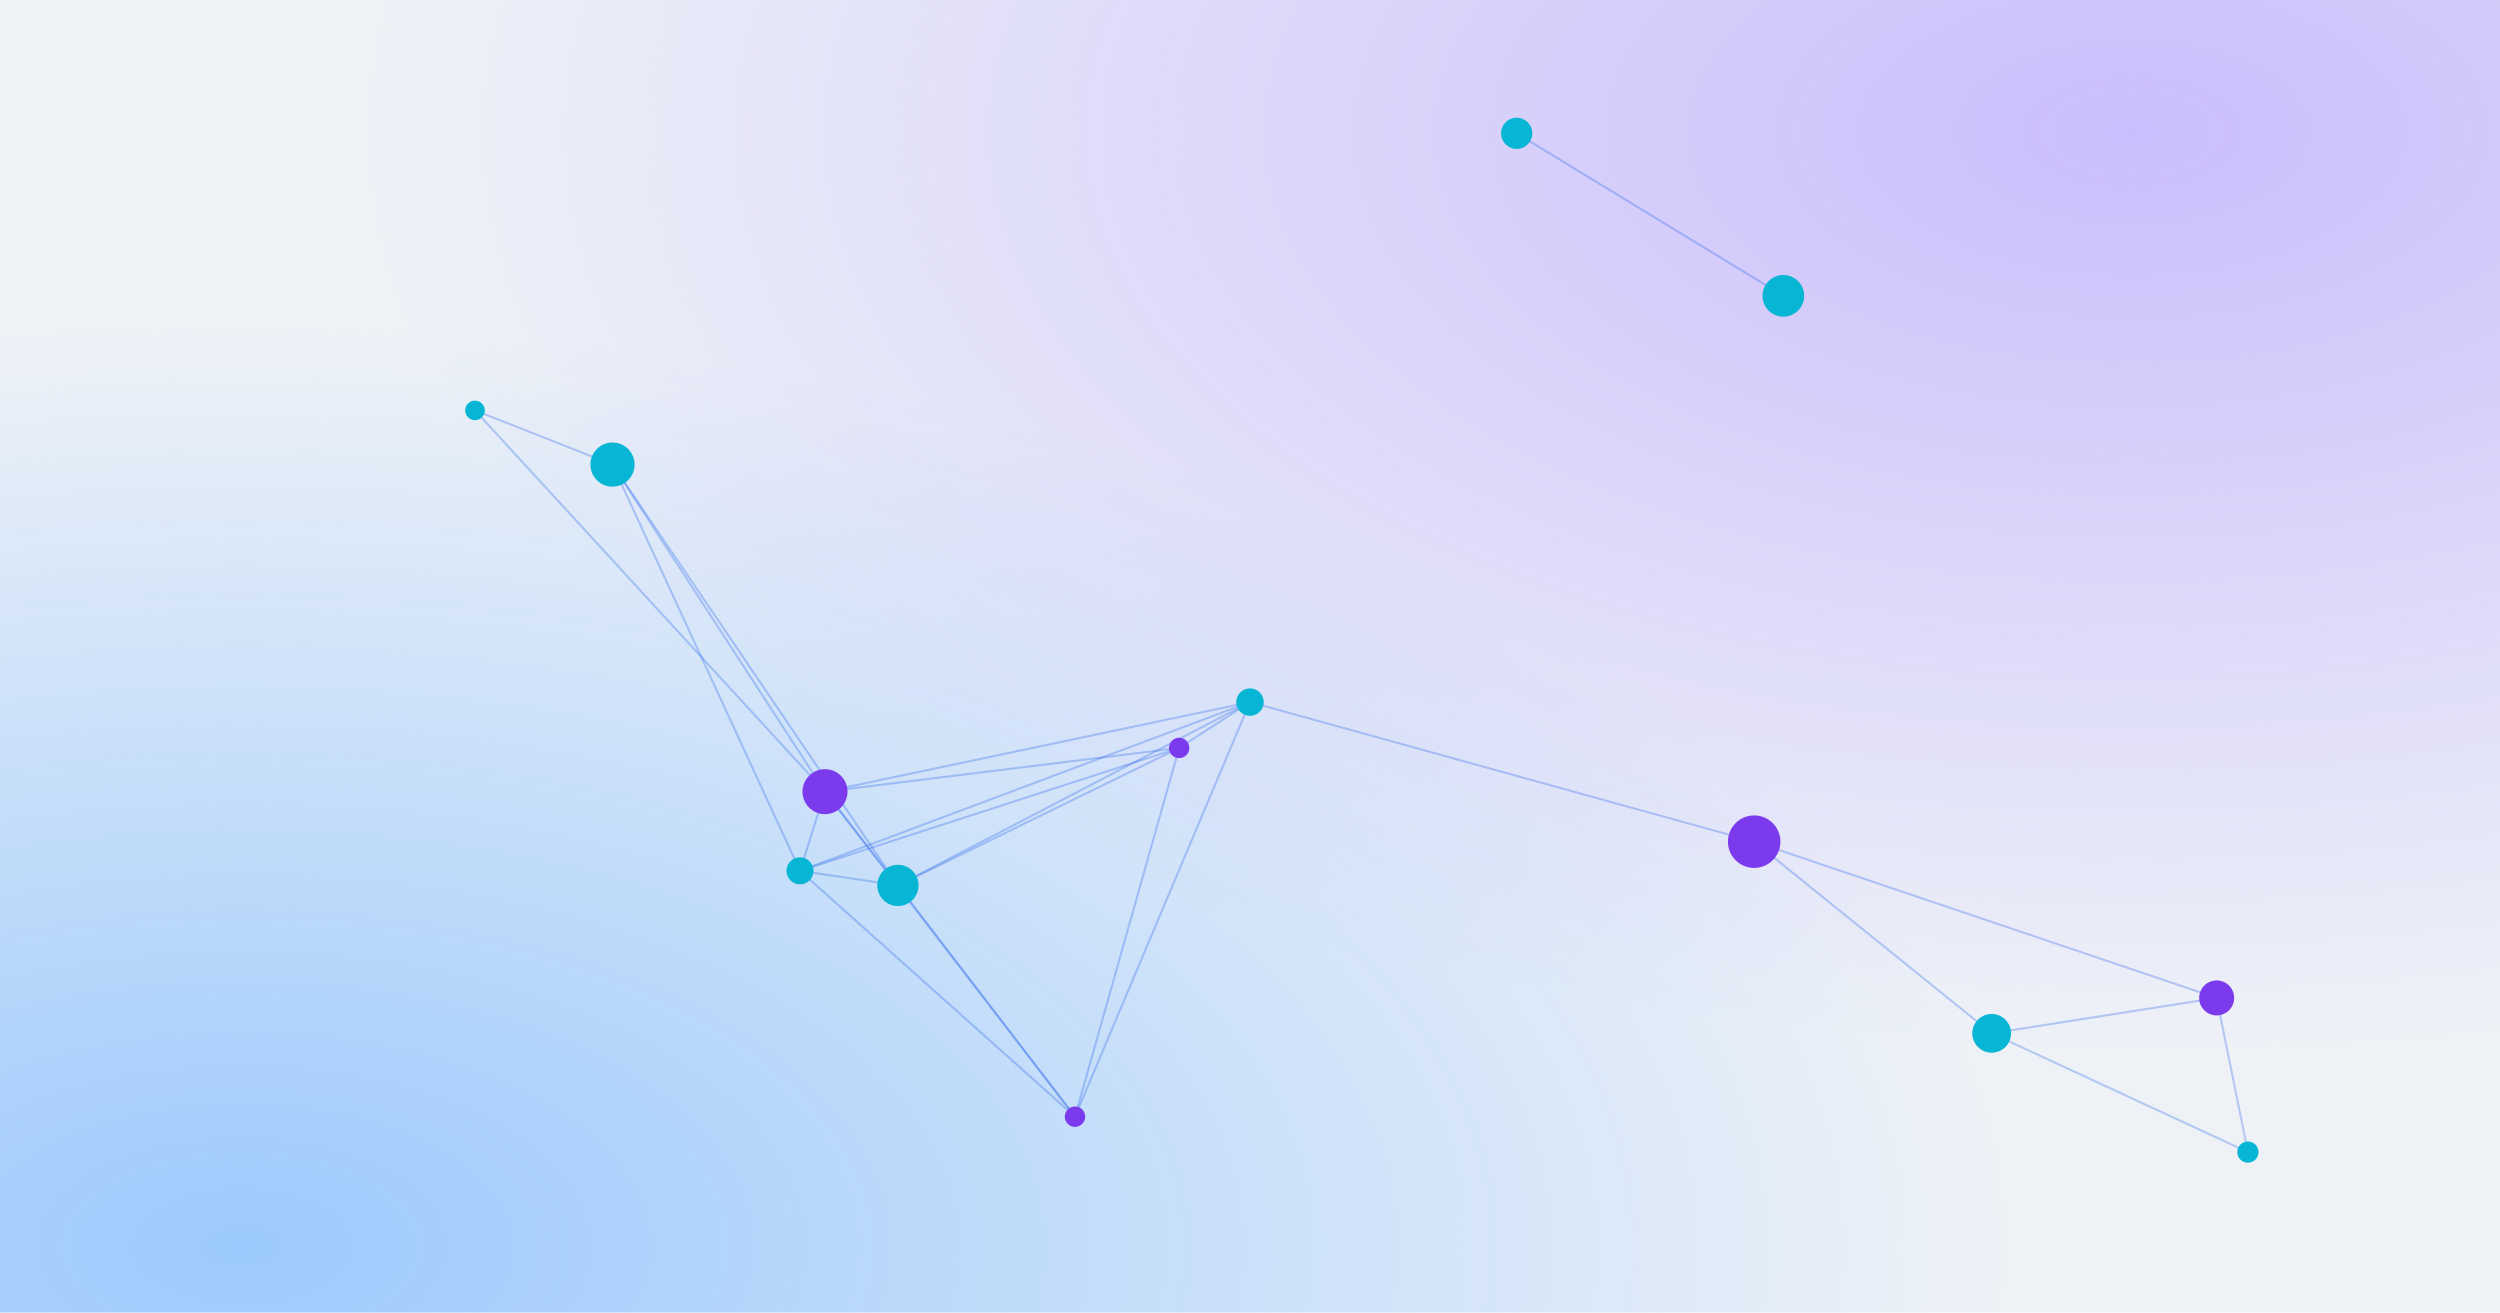
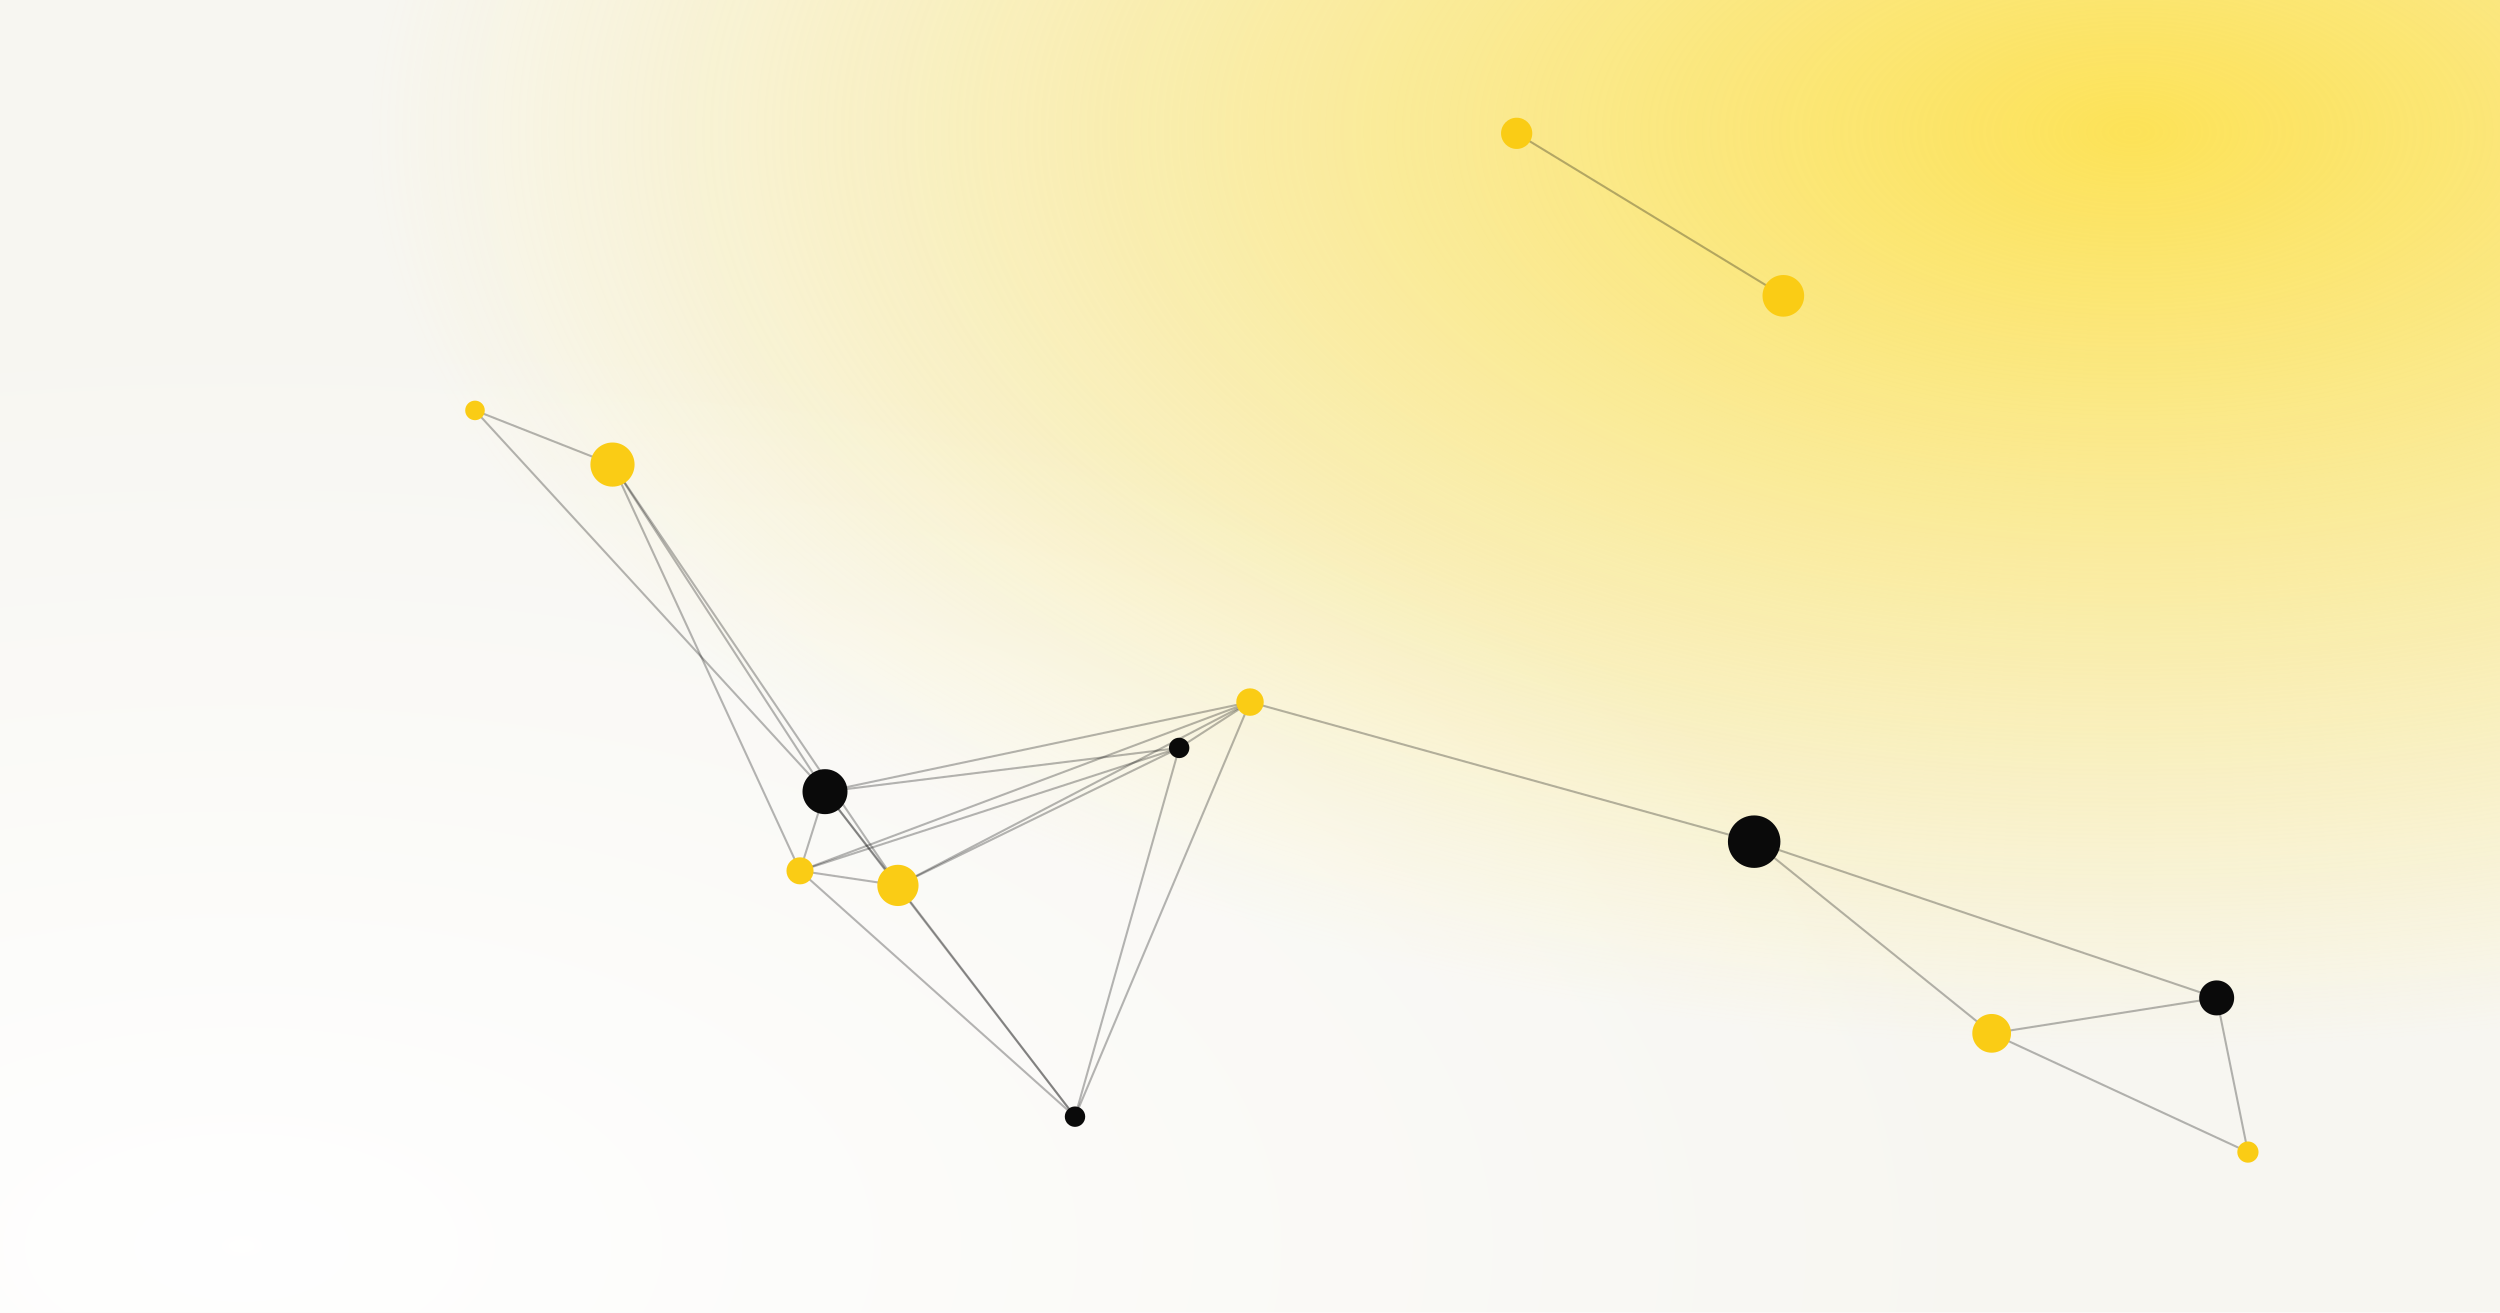
<svg xmlns="http://www.w3.org/2000/svg" viewBox="0 0 1200 630" width="1200" height="630">
  <defs>
    <radialGradient id="a" cx="85%" cy="10%" r="70%">
-       <stop offset="0" stop-color="#c4b5fd" stop-opacity=".85" />
-       <stop offset="1" stop-color="#c4b5fd" stop-opacity="0" />
+       <stop offset="0" stop-color="#fde047" stop-opacity=".9" />
+       <stop offset="1" stop-color="#fde047" stop-opacity="0" />
    </radialGradient>
    <radialGradient id="b" cx="10%" cy="95%" r="70%">
-       <stop offset="0" stop-color="#93c5fd" stop-opacity=".9" />
-       <stop offset="1" stop-color="#93c5fd" stop-opacity="0" />
+       <stop offset="0" stop-color="#ffffff" stop-opacity=".95" />
+       <stop offset="1" stop-color="#ffffff" stop-opacity="0" />
    </radialGradient>
  </defs>
-   <rect width="1200" height="630" fill="#eef2f7" />
+   <rect width="1200" height="630" fill="#f7f6f1" />
  <rect width="1200" height="630" fill="url(#a)" />
  <rect width="1200" height="630" fill="url(#b)" />
-   <line x1="600" y1="337" x2="384" y2="418" stroke="#2563eb" stroke-opacity=".30" />
-   <line x1="600" y1="337" x2="516" y2="536" stroke="#2563eb" stroke-opacity=".30" />
-   <line x1="600" y1="337" x2="396" y2="380" stroke="#2563eb" stroke-opacity=".30" />
-   <line x1="600" y1="337" x2="566" y2="359" stroke="#2563eb" stroke-opacity=".30" />
-   <line x1="600" y1="337" x2="842" y2="404" stroke="#2563eb" stroke-opacity=".30" />
-   <line x1="600" y1="337" x2="431" y2="425" stroke="#2563eb" stroke-opacity=".30" />
-   <line x1="956" y1="496" x2="1079" y2="553" stroke="#2563eb" stroke-opacity=".30" />
-   <line x1="956" y1="496" x2="1064" y2="479" stroke="#2563eb" stroke-opacity=".30" />
-   <line x1="956" y1="496" x2="842" y2="404" stroke="#2563eb" stroke-opacity=".30" />
-   <line x1="728" y1="64" x2="856" y2="142" stroke="#2563eb" stroke-opacity=".30" />
-   <line x1="384" y1="418" x2="294" y2="223" stroke="#2563eb" stroke-opacity=".30" />
-   <line x1="384" y1="418" x2="516" y2="536" stroke="#2563eb" stroke-opacity=".30" />
-   <line x1="384" y1="418" x2="396" y2="380" stroke="#2563eb" stroke-opacity=".30" />
-   <line x1="384" y1="418" x2="566" y2="359" stroke="#2563eb" stroke-opacity=".30" />
-   <line x1="384" y1="418" x2="431" y2="425" stroke="#2563eb" stroke-opacity=".30" />
-   <line x1="228" y1="197" x2="294" y2="223" stroke="#2563eb" stroke-opacity=".30" />
-   <line x1="228" y1="197" x2="396" y2="380" stroke="#2563eb" stroke-opacity=".30" />
-   <line x1="294" y1="223" x2="396" y2="380" stroke="#2563eb" stroke-opacity=".30" />
-   <line x1="294" y1="223" x2="431" y2="425" stroke="#2563eb" stroke-opacity=".30" />
-   <line x1="516" y1="536" x2="396" y2="380" stroke="#2563eb" stroke-opacity=".30" />
-   <line x1="516" y1="536" x2="566" y2="359" stroke="#2563eb" stroke-opacity=".30" />
-   <line x1="516" y1="536" x2="431" y2="425" stroke="#2563eb" stroke-opacity=".30" />
-   <line x1="1079" y1="553" x2="1064" y2="479" stroke="#2563eb" stroke-opacity=".30" />
-   <line x1="1064" y1="479" x2="842" y2="404" stroke="#2563eb" stroke-opacity=".30" />
-   <line x1="396" y1="380" x2="566" y2="359" stroke="#2563eb" stroke-opacity=".30" />
-   <line x1="396" y1="380" x2="431" y2="425" stroke="#2563eb" stroke-opacity=".30" />
-   <line x1="566" y1="359" x2="431" y2="425" stroke="#2563eb" stroke-opacity=".30" />
-   <circle cx="600" cy="337" r="6.6" fill="#06b6d4" />
-   <circle cx="956" cy="496" r="9.3" fill="#06b6d4" />
-   <circle cx="728" cy="64" r="7.5" fill="#06b6d4" />
-   <circle cx="384" cy="418" r="6.5" fill="#06b6d4" />
-   <circle cx="228" cy="197" r="4.7" fill="#06b6d4" />
-   <circle cx="294" cy="223" r="10.6" fill="#06b6d4" />
-   <circle cx="516" cy="536" r="4.9" fill="#7c3aed" />
-   <circle cx="1079" cy="553" r="5.1" fill="#06b6d4" />
-   <circle cx="1064" cy="479" r="8.4" fill="#7c3aed" />
-   <circle cx="396" cy="380" r="10.8" fill="#7c3aed" />
-   <circle cx="856" cy="142" r="10.0" fill="#06b6d4" />
-   <circle cx="566" cy="359" r="4.9" fill="#7c3aed" />
-   <circle cx="842" cy="404" r="12.6" fill="#7c3aed" />
-   <circle cx="431" cy="425" r="9.9" fill="#06b6d4" />
+   <line x1="600" y1="337" x2="384" y2="418" stroke="#0a0a0a" stroke-opacity=".30" />
+   <line x1="600" y1="337" x2="516" y2="536" stroke="#0a0a0a" stroke-opacity=".30" />
+   <line x1="600" y1="337" x2="396" y2="380" stroke="#0a0a0a" stroke-opacity=".30" />
+   <line x1="600" y1="337" x2="566" y2="359" stroke="#0a0a0a" stroke-opacity=".30" />
+   <line x1="600" y1="337" x2="842" y2="404" stroke="#0a0a0a" stroke-opacity=".30" />
+   <line x1="600" y1="337" x2="431" y2="425" stroke="#0a0a0a" stroke-opacity=".30" />
+   <line x1="956" y1="496" x2="1079" y2="553" stroke="#0a0a0a" stroke-opacity=".30" />
+   <line x1="956" y1="496" x2="1064" y2="479" stroke="#0a0a0a" stroke-opacity=".30" />
+   <line x1="956" y1="496" x2="842" y2="404" stroke="#0a0a0a" stroke-opacity=".30" />
+   <line x1="728" y1="64" x2="856" y2="142" stroke="#0a0a0a" stroke-opacity=".30" />
+   <line x1="384" y1="418" x2="294" y2="223" stroke="#0a0a0a" stroke-opacity=".30" />
+   <line x1="384" y1="418" x2="516" y2="536" stroke="#0a0a0a" stroke-opacity=".30" />
+   <line x1="384" y1="418" x2="396" y2="380" stroke="#0a0a0a" stroke-opacity=".30" />
+   <line x1="384" y1="418" x2="566" y2="359" stroke="#0a0a0a" stroke-opacity=".30" />
+   <line x1="384" y1="418" x2="431" y2="425" stroke="#0a0a0a" stroke-opacity=".30" />
+   <line x1="228" y1="197" x2="294" y2="223" stroke="#0a0a0a" stroke-opacity=".30" />
+   <line x1="228" y1="197" x2="396" y2="380" stroke="#0a0a0a" stroke-opacity=".30" />
+   <line x1="294" y1="223" x2="396" y2="380" stroke="#0a0a0a" stroke-opacity=".30" />
+   <line x1="294" y1="223" x2="431" y2="425" stroke="#0a0a0a" stroke-opacity=".30" />
+   <line x1="516" y1="536" x2="396" y2="380" stroke="#0a0a0a" stroke-opacity=".30" />
+   <line x1="516" y1="536" x2="566" y2="359" stroke="#0a0a0a" stroke-opacity=".30" />
+   <line x1="516" y1="536" x2="431" y2="425" stroke="#0a0a0a" stroke-opacity=".30" />
+   <line x1="1079" y1="553" x2="1064" y2="479" stroke="#0a0a0a" stroke-opacity=".30" />
+   <line x1="1064" y1="479" x2="842" y2="404" stroke="#0a0a0a" stroke-opacity=".30" />
+   <line x1="396" y1="380" x2="566" y2="359" stroke="#0a0a0a" stroke-opacity=".30" />
+   <line x1="396" y1="380" x2="431" y2="425" stroke="#0a0a0a" stroke-opacity=".30" />
+   <line x1="566" y1="359" x2="431" y2="425" stroke="#0a0a0a" stroke-opacity=".30" />
+   <circle cx="600" cy="337" r="6.6" fill="#facc15" />
+   <circle cx="956" cy="496" r="9.3" fill="#facc15" />
+   <circle cx="728" cy="64" r="7.5" fill="#facc15" />
+   <circle cx="384" cy="418" r="6.5" fill="#facc15" />
+   <circle cx="228" cy="197" r="4.7" fill="#facc15" />
+   <circle cx="294" cy="223" r="10.6" fill="#facc15" />
+   <circle cx="516" cy="536" r="4.9" fill="#0a0a0a" />
+   <circle cx="1079" cy="553" r="5.1" fill="#facc15" />
+   <circle cx="1064" cy="479" r="8.4" fill="#0a0a0a" />
+   <circle cx="396" cy="380" r="10.8" fill="#0a0a0a" />
+   <circle cx="856" cy="142" r="10.0" fill="#facc15" />
+   <circle cx="566" cy="359" r="4.9" fill="#0a0a0a" />
+   <circle cx="842" cy="404" r="12.6" fill="#0a0a0a" />
+   <circle cx="431" cy="425" r="9.9" fill="#facc15" />
</svg>
